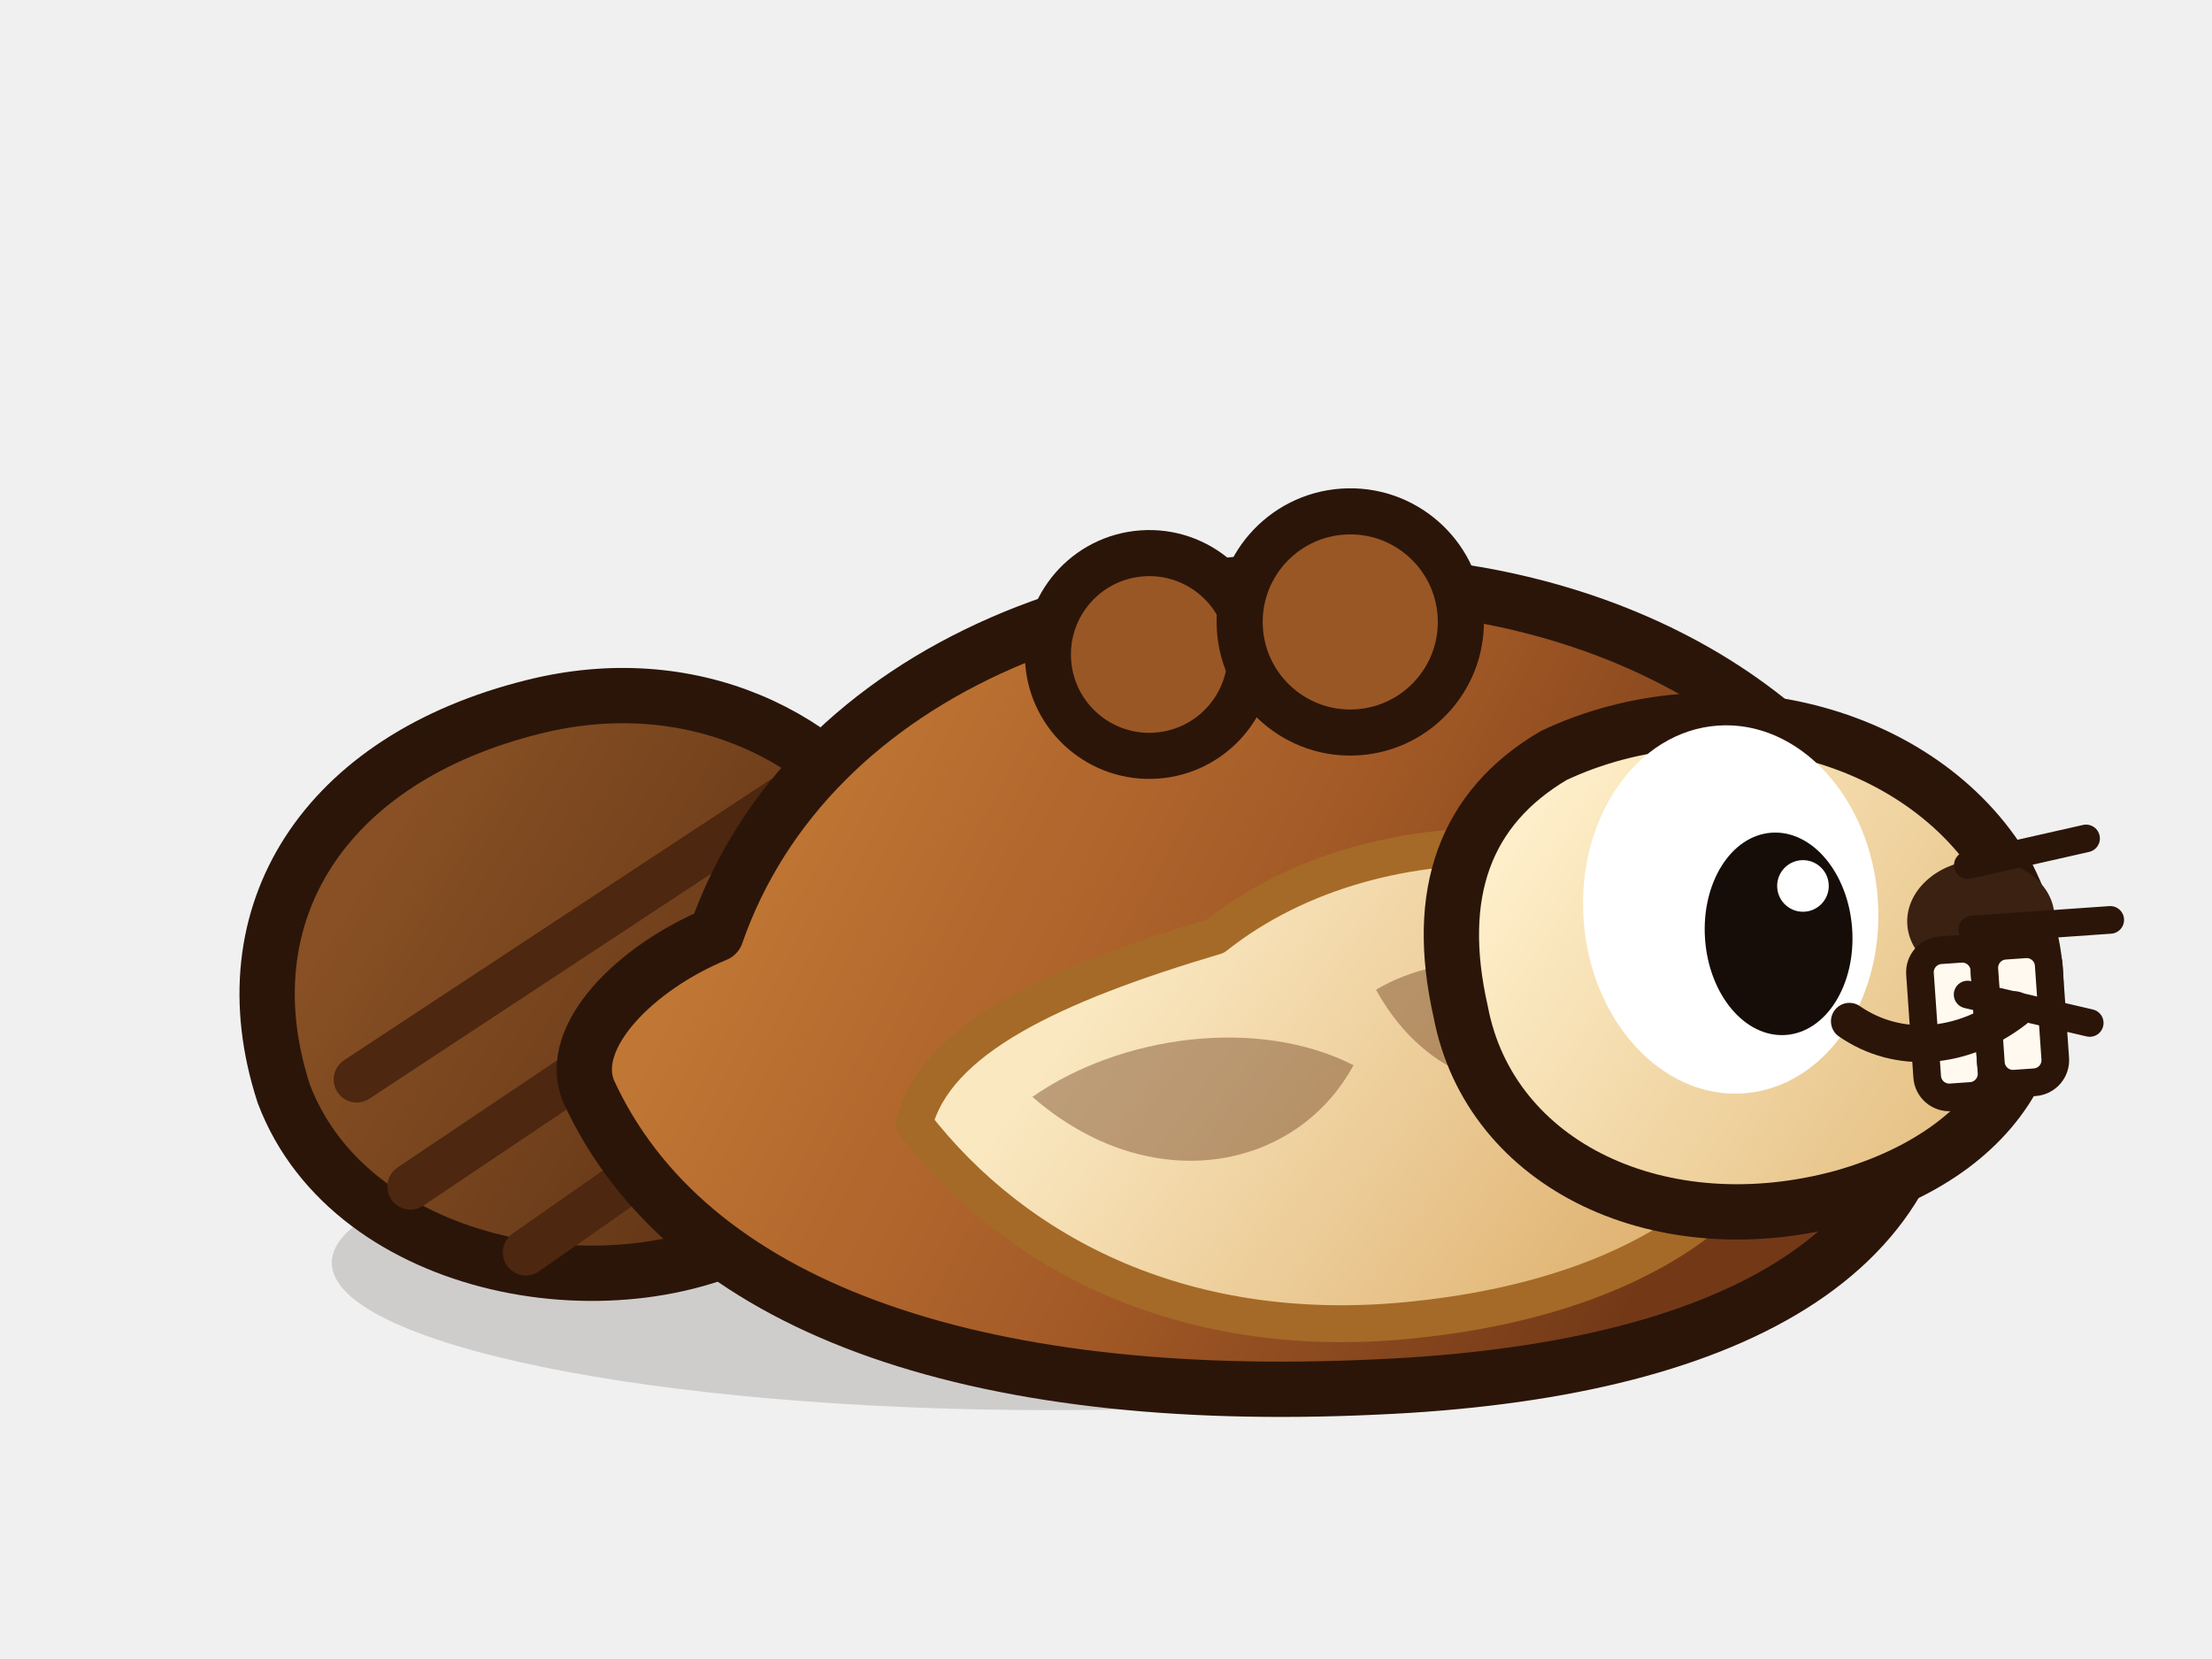
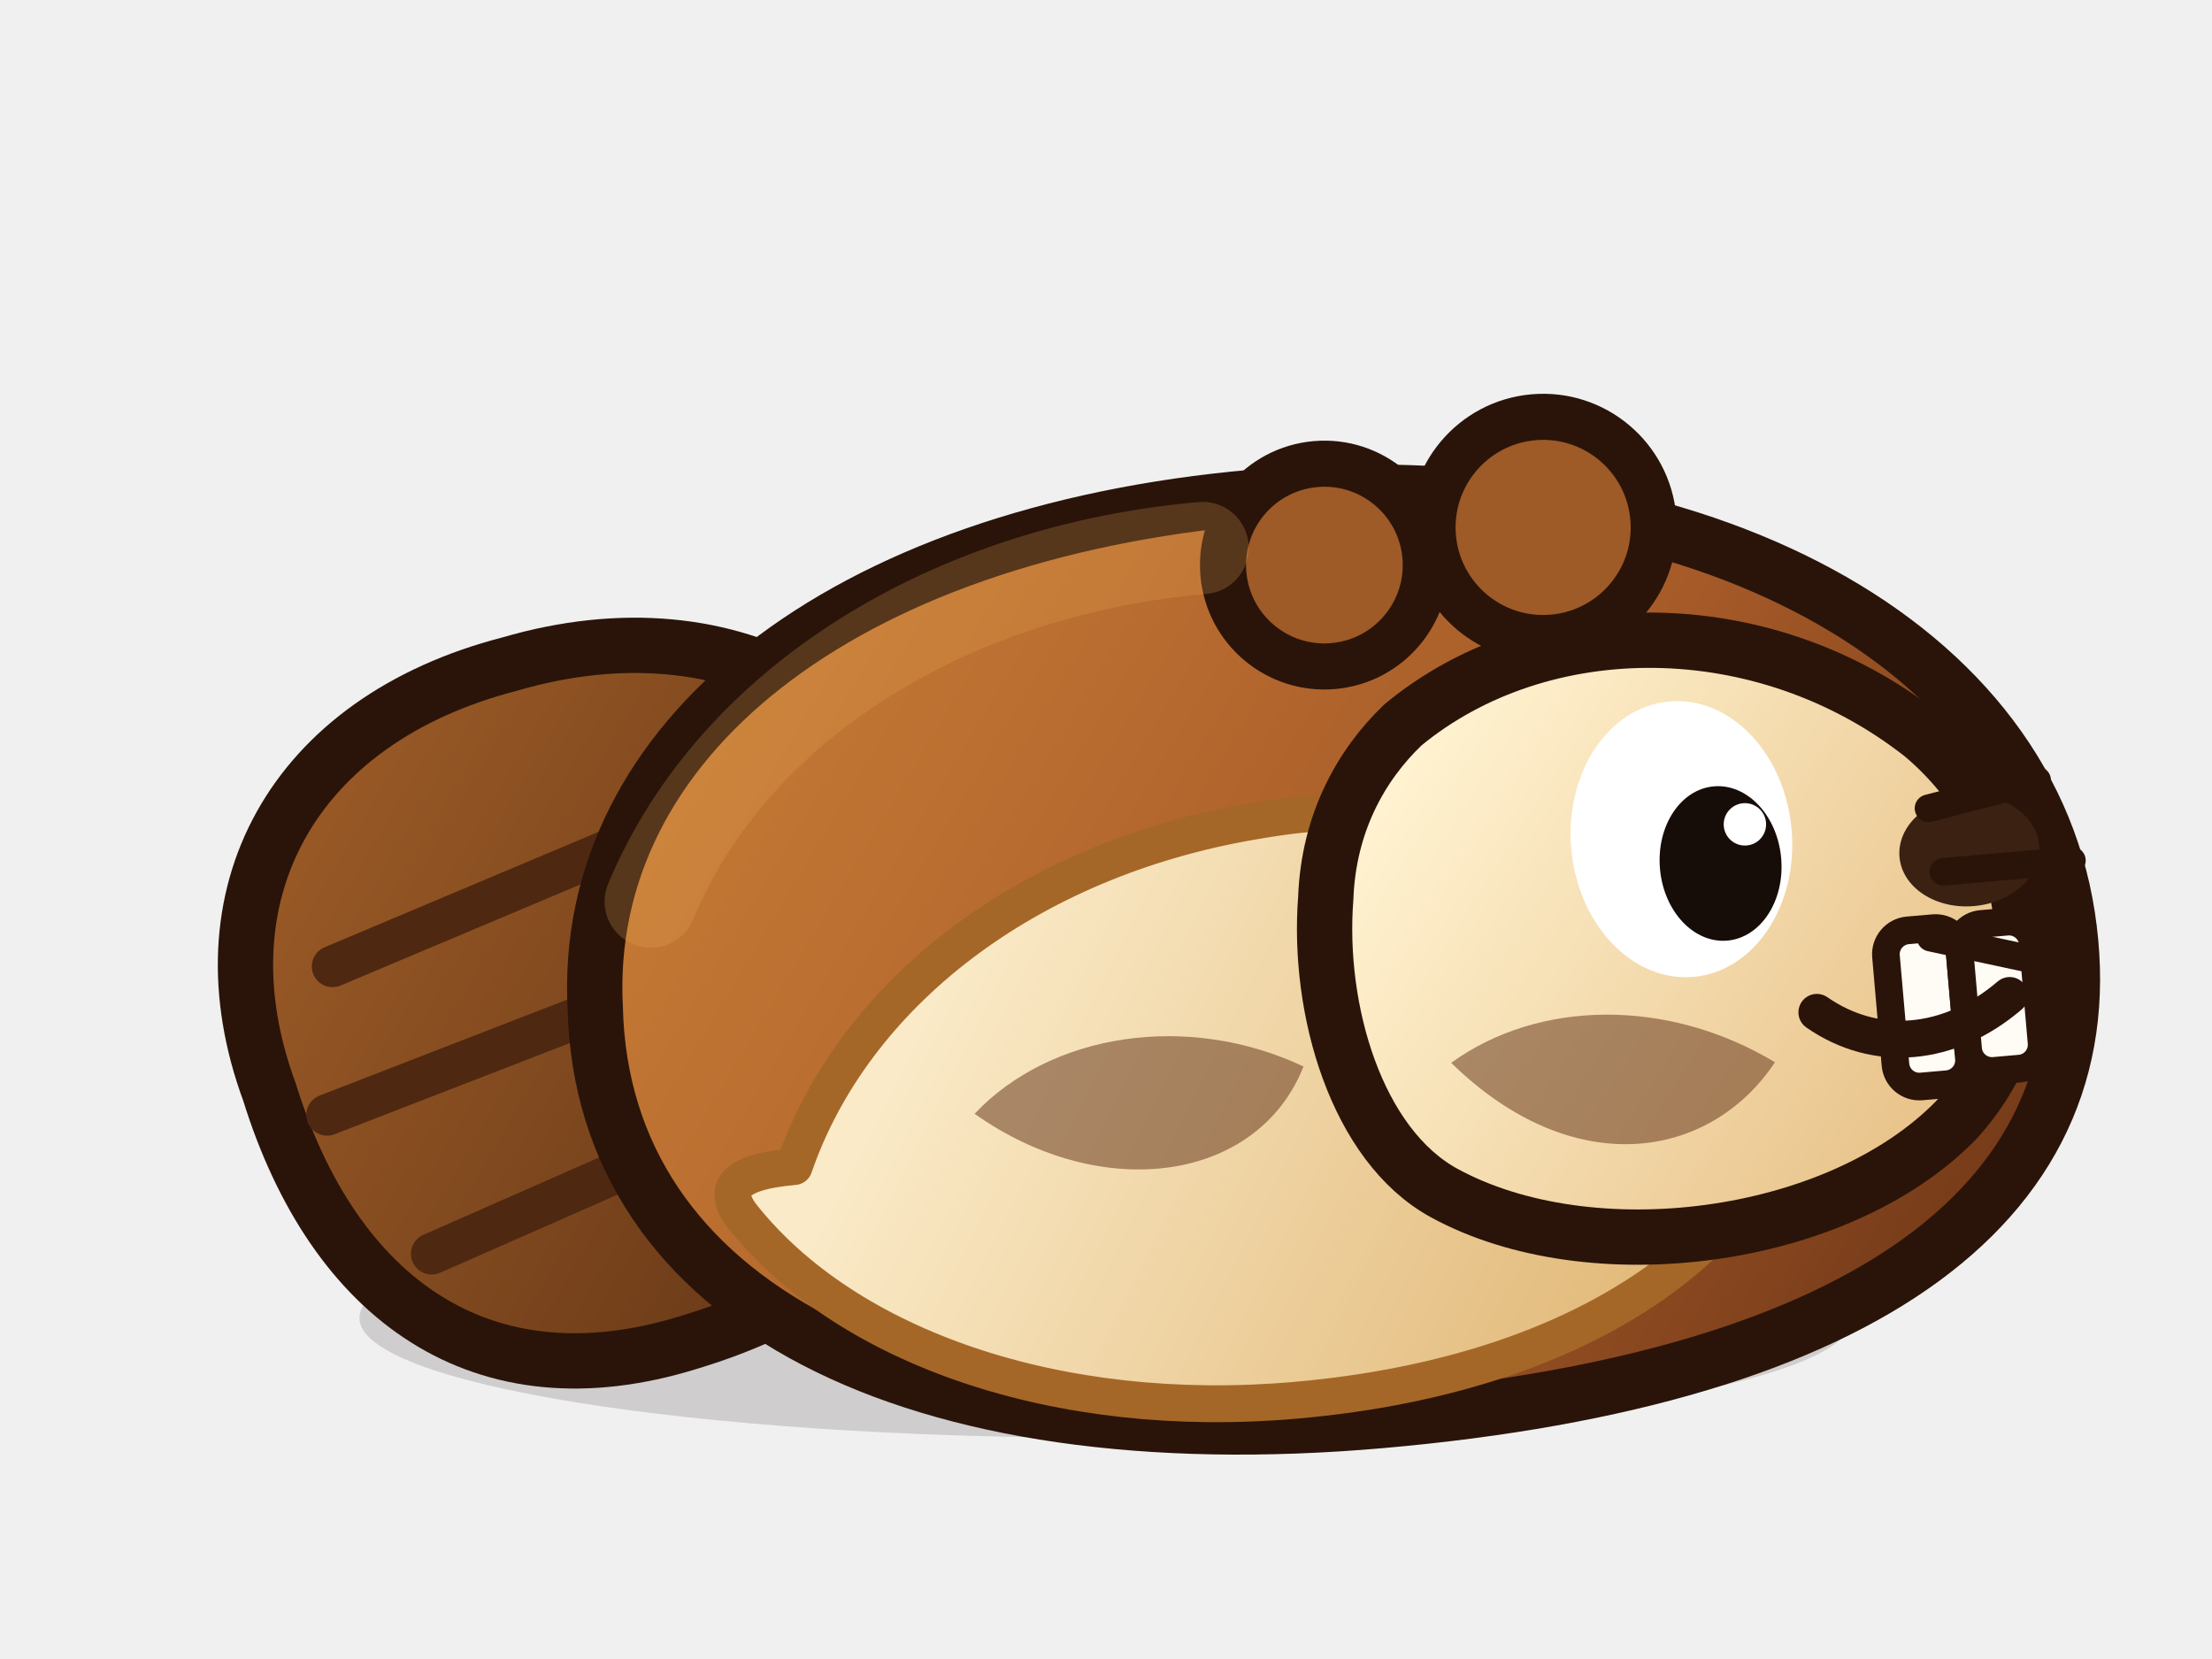
<svg xmlns="http://www.w3.org/2000/svg" width="240" height="180" viewBox="0 0 240 180">
  <defs>
-     <linearGradient id="glideTail" x1="28" y1="106" x2="80" y2="144" gradientUnits="userSpaceOnUse">
-       <stop offset="0" stop-color="#885024" />
-       <stop offset="1" stop-color="#5A3013" />
+     <linearGradient id="tailFill" x1="26" y1="88" x2="102" y2="142" gradientUnits="userSpaceOnUse">
+       <stop offset="0" stop-color="#9A5A26" />
+       <stop offset="1" stop-color="#5E3215" />
    </linearGradient>
-     <linearGradient id="glideBody" x1="74" y1="70" x2="180" y2="136" gradientUnits="userSpaceOnUse">
-       <stop offset="0" stop-color="#C97F38" />
-       <stop offset="0.56" stop-color="#A55B27" />
-       <stop offset="1" stop-color="#733917" />
+     <linearGradient id="bodyFill" x1="74" y1="56" x2="212" y2="156" gradientUnits="userSpaceOnUse">
+       <stop offset="0" stop-color="#CA7E37" />
+       <stop offset="0.58" stop-color="#A65A28" />
+       <stop offset="1" stop-color="#6E3617" />
    </linearGradient>
-     <linearGradient id="glideBelly" x1="130" y1="94" x2="182" y2="138" gradientUnits="userSpaceOnUse">
-       <stop offset="0" stop-color="#FAE8C1" />
-       <stop offset="1" stop-color="#DEB06E" />
+     <linearGradient id="bellyFill" x1="104" y1="100" x2="188" y2="152" gradientUnits="userSpaceOnUse">
+       <stop offset="0" stop-color="#FAEAC7" />
+       <stop offset="1" stop-color="#DEB16D" />
    </linearGradient>
-     <linearGradient id="glideMuzzle" x1="170" y1="84" x2="220" y2="122" gradientUnits="userSpaceOnUse">
-       <stop offset="0" stop-color="#FFF0CC" />
-       <stop offset="1" stop-color="#E4BE80" />
+     <linearGradient id="muzzleFill" x1="160" y1="78" x2="220" y2="124" gradientUnits="userSpaceOnUse">
+       <stop offset="0" stop-color="#FFF2D0" />
+       <stop offset="1" stop-color="#E6BE83" />
    </linearGradient>
  </defs>
-   <ellipse cx="114" cy="137" rx="78" ry="16" fill="#1D110A" opacity="0.16" />
-   <g transform="rotate(-4 126 104)">
-     <path d="M30 112C25 92 37 76 60 72C77 69 92 77 99 91C106 105 101 120 82 130C65 139 36 132 30 112Z" fill="url(#glideTail)" stroke="#2B1509" stroke-width="6" stroke-linejoin="round" />
-     <path d="M38 111L86 84" stroke="#4D2710" stroke-width="5" stroke-linecap="round" />
-     <path d="M43 123L90 96" stroke="#4D2710" stroke-width="5" stroke-linecap="round" />
-     <path d="M55 131L95 107" stroke="#4D2710" stroke-width="5" stroke-linecap="round" />
-     <path d="M78 98C90 70 126 58 163 67C191 74 209 94 209 116C209 142 184 153 146 152C102 151 72 138 63 114C61 108 69 101 78 98Z" fill="url(#glideBody)" stroke="#2B1509" stroke-width="6" stroke-linejoin="round" />
-     <path d="M132 102C151 89 181 93 196 109C197 132 178 144 151 145C126 146 108 135 98 120C101 111 114 106 132 102Z" fill="url(#glideBelly)" stroke="#A56A27" stroke-width="4" stroke-linejoin="round" />
-     <circle cx="127" cy="71" r="11" fill="#995725" stroke="#2B1509" stroke-width="5" />
-     <circle cx="149" cy="69" r="12" fill="#995725" stroke="#2B1509" stroke-width="5" />
-     <path d="M111 118C121 112 136 111 146 117C139 128 123 130 111 118Z" fill="#6A3A1B" opacity="0.42" />
-     <path d="M149 109C157 105 169 106 179 114C172 123 156 124 149 109Z" fill="#6A3A1B" opacity="0.42" />
-     <path d="M170 85C188 78 210 85 218 101C225 117 217 131 198 135C178 139 160 129 158 112C156 99 160 90 170 85Z" fill="url(#glideMuzzle)" stroke="#2B1509" stroke-width="6" stroke-linejoin="round" />
-     <ellipse cx="188" cy="103" rx="16" ry="20" fill="#FFFFFF" />
-     <ellipse cx="193" cy="106" rx="8" ry="11" fill="#160D08" />
-     <circle cx="196" cy="101" r="2.8" fill="#FFFFFF" />
-     <ellipse cx="215" cy="106" rx="8" ry="6.5" fill="#3A2112" />
-     <rect x="208" y="109" width="7" height="16" rx="2.4" fill="#FFF9F0" stroke="#2B1509" stroke-width="3" />
-     <rect x="215" y="109" width="7" height="15" rx="2.4" fill="#FFF9F0" stroke="#2B1509" stroke-width="3" />
-     <path d="M200 116C205 120 212 120 218 116" fill="none" stroke="#2B1509" stroke-width="4" stroke-linecap="round" />
-     <path d="M214 100L227 98" stroke="#2B1509" stroke-width="3" stroke-linecap="round" />
-     <path d="M214 107L229 107" stroke="#2B1509" stroke-width="3" stroke-linecap="round" />
-     <path d="M213 114L226 118" stroke="#2B1509" stroke-width="3" stroke-linecap="round" />
+   <ellipse cx="120" cy="143" rx="81" ry="13" fill="#130A05" opacity="0.15" />
+   <g transform="rotate(-5 126 100)">
+     <path d="M28 110C22 88 34 70 58 66C83 61 102 75 105 98C108 120 95 136 71 141C48 146 33 133 28 110Z" fill="url(#tailFill)" stroke="#2A1409" stroke-width="6" stroke-linejoin="round" />
+     <path d="M36 97L95 78" stroke="#4F2811" stroke-width="4.5" stroke-linecap="round" />
+     <path d="M34 113L96 95" stroke="#4F2811" stroke-width="4.5" stroke-linecap="round" />
+     <path d="M44 129L97 111" stroke="#4F2811" stroke-width="4.5" stroke-linecap="round" />
+     <path d="M64 104C65 75 95 55 140 55C187 55 222 77 224 108C226 139 198 156 145 156C94 156 62 136 64 104Z" fill="url(#bodyFill)" stroke="#2A1409" stroke-width="6" stroke-linejoin="round" />
+     <path d="M84 123C92 105 112 92 137 90C160 88 182 96 197 112C194 139 169 153 136 153C110 153 88 143 78 128C76 125 77 123 84 123Z" fill="url(#bellyFill)" stroke="#A56727" stroke-width="4" stroke-linejoin="round" />
+     <circle cx="147" cy="63" r="11" fill="#9E5A27" stroke="#2A1409" stroke-width="5" />
+     <circle cx="171" cy="61" r="12" fill="#9E5A27" stroke="#2A1409" stroke-width="5" />
+     <path d="M154 81C170 70 194 72 210 87C222 99 222 118 210 129C196 141 169 142 154 132C145 126 142 111 144 99C145 91 149 85 154 81Z" fill="url(#muzzleFill)" stroke="#2A1409" stroke-width="6" stroke-linejoin="round" />
+     <ellipse cx="183" cy="96" rx="12" ry="15" fill="#FFFFFF" />
+     <ellipse cx="187" cy="99" rx="6.6" ry="8.4" fill="#160D08" />
+     <circle cx="190" cy="95" r="2.3" fill="#FFFFFF" />
+     <ellipse cx="214" cy="100" rx="7.6" ry="6" fill="#3A2112" />
+     <rect x="204" y="108" width="8" height="17" rx="2.6" fill="#FFFCF5" stroke="#2A1409" stroke-width="3" />
+     <rect x="212" y="108" width="8" height="16" rx="2.6" fill="#FFFCF5" stroke="#2A1409" stroke-width="3" />
+     <path d="M196 116C202 121 210 121 217 116" fill="none" stroke="#2A1409" stroke-width="4" stroke-linecap="round" />
+     <path d="M210 95L222 93" stroke="#2A1409" stroke-width="3" stroke-linecap="round" />
+     <path d="M211 102L225 102" stroke="#2A1409" stroke-width="3" stroke-linecap="round" />
+     <path d="M209 109L222 113" stroke="#2A1409" stroke-width="3" stroke-linecap="round" />
+     <path d="M104 119C113 111 128 110 140 117C134 129 117 130 104 119Z" fill="#613117" opacity="0.52" />
+     <path d="M156 118C166 112 180 113 191 121C183 131 168 132 156 118Z" fill="#613117" opacity="0.52" />
+     <path d="M71 93C82 72 107 60 134 60" fill="none" stroke="#E5A654" stroke-width="10" stroke-linecap="round" opacity="0.24" />
  </g>
</svg>
